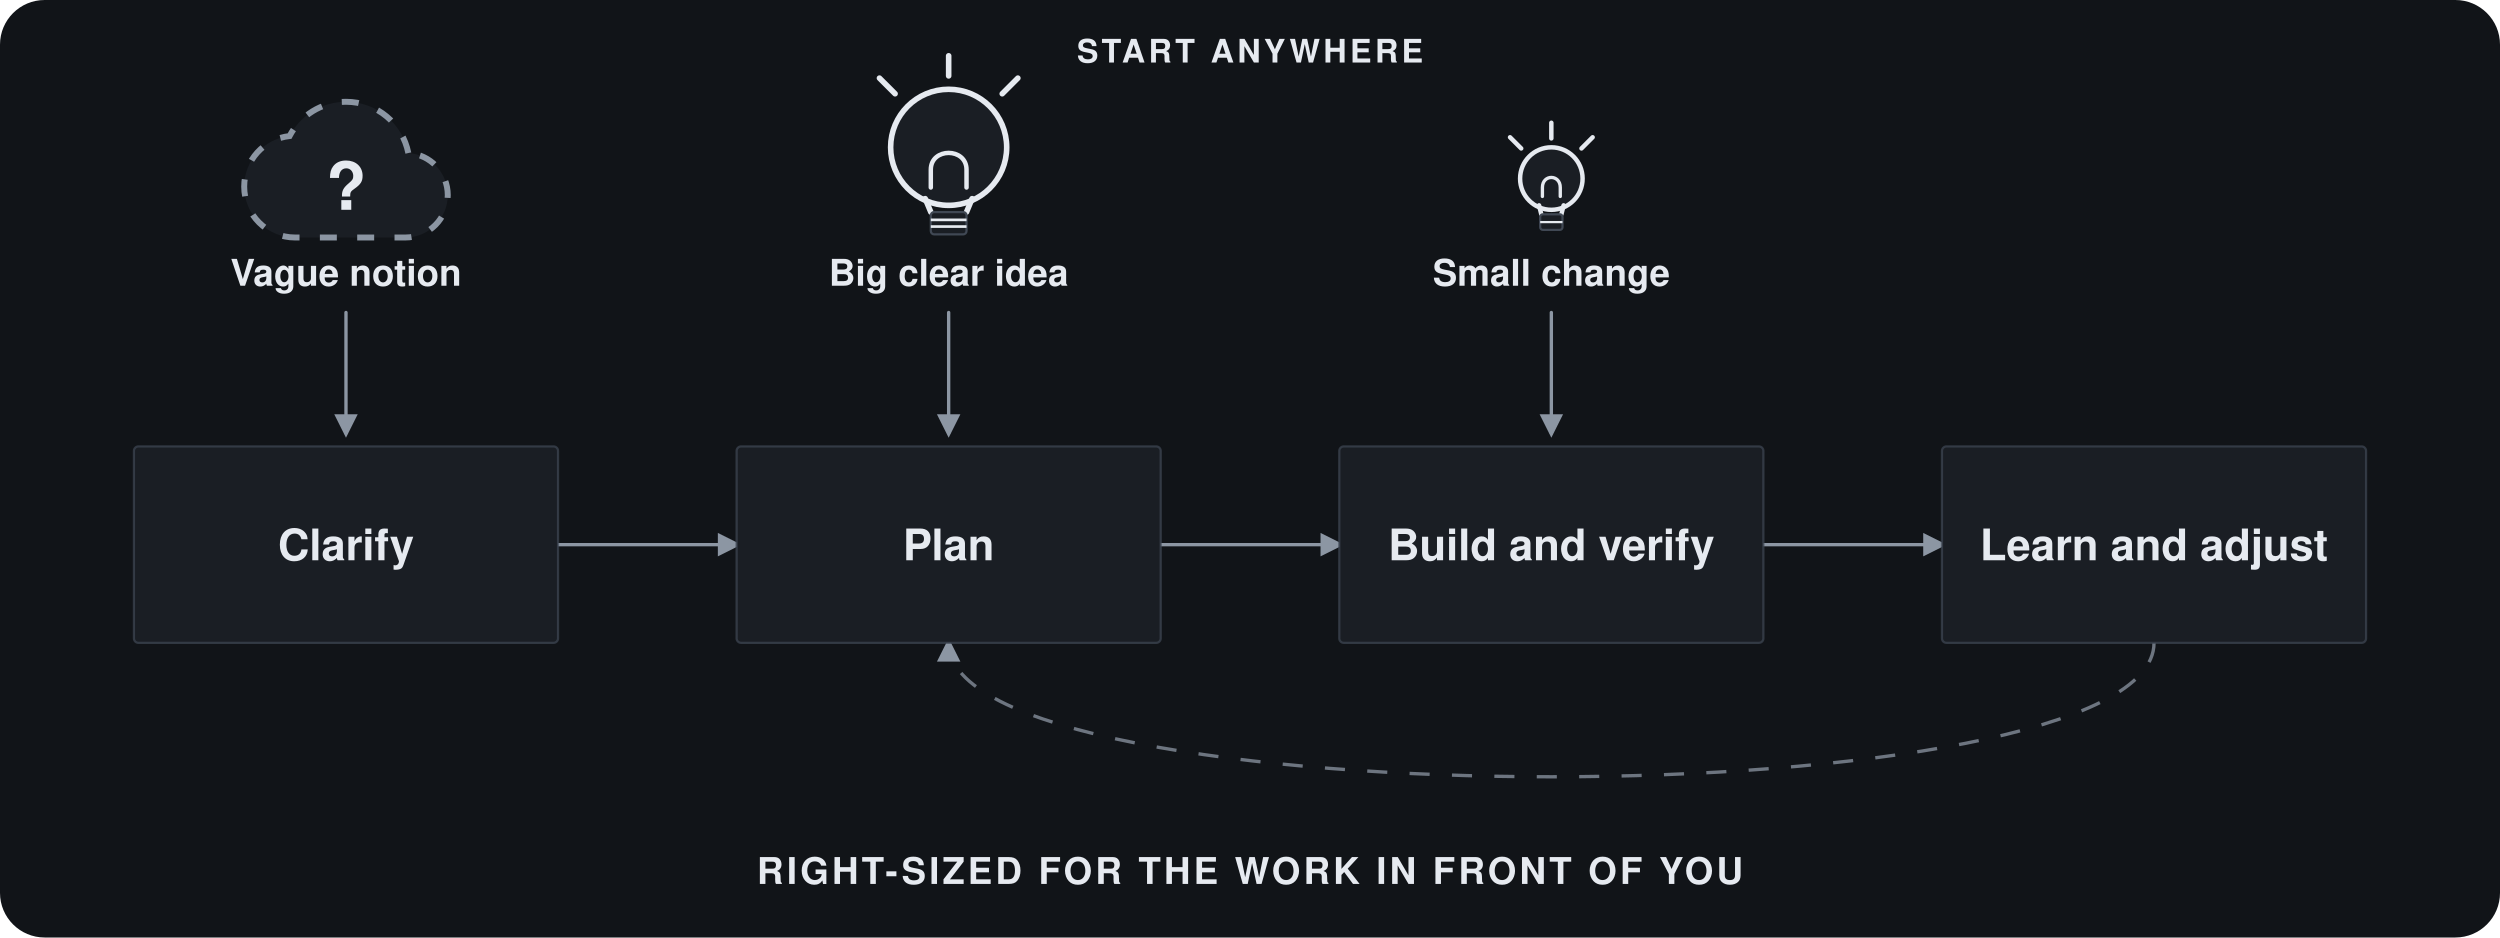
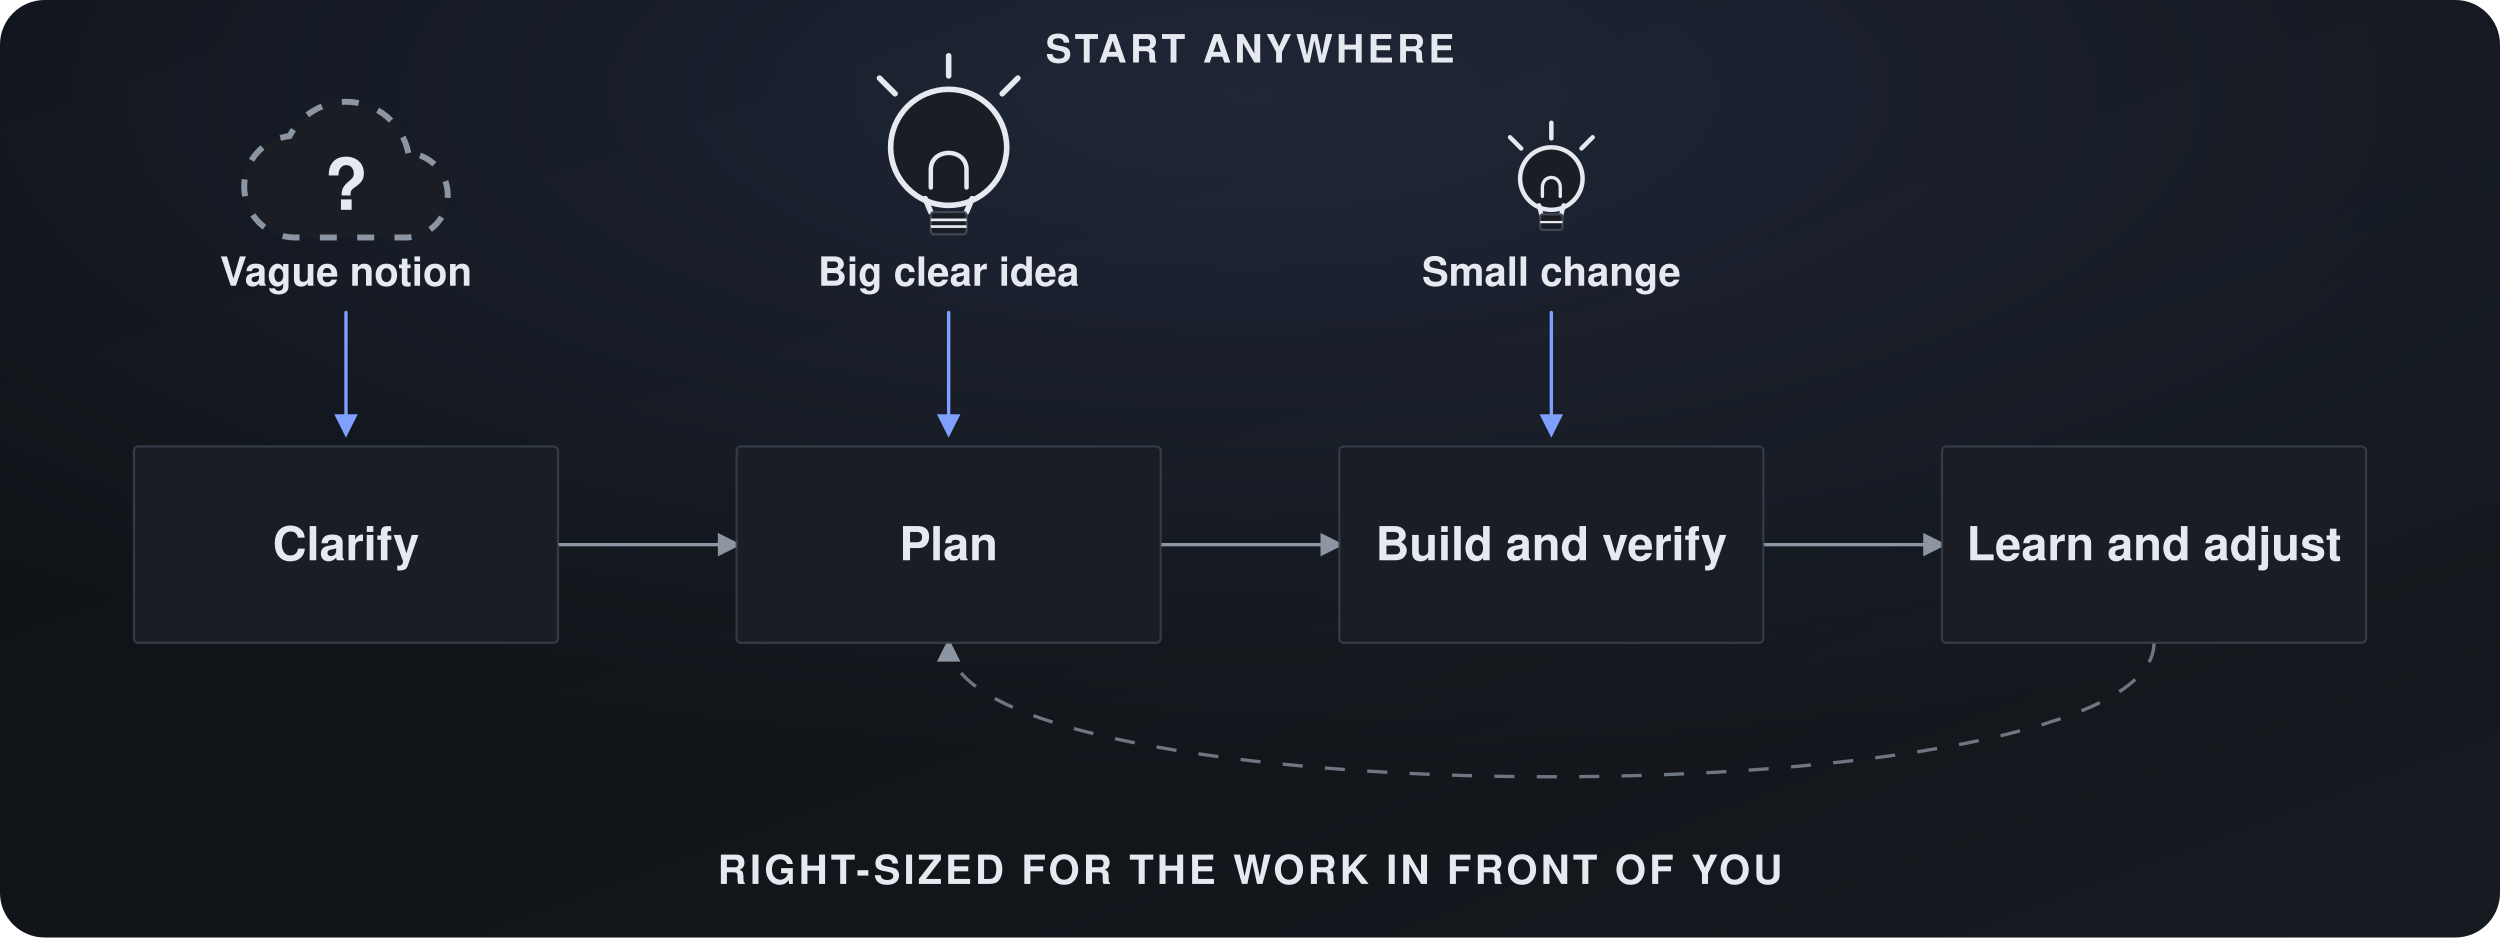
<svg xmlns="http://www.w3.org/2000/svg" class="bmad-diagram" width="1120" height="420" viewBox="0 0 1120 420" role="img" aria-labelledby="title description">
  <style>
  .bmad-diagram { font-family: -apple-system, 'Segoe UI', Helvetica, Arial, sans-serif; }
  .bmad-diagram text { fill: #e6eaf0; }
  .bmad-diagram .node { fill: #1a1e24; stroke: #404854; stroke-width: 1; }
  .bmad-diagram .node.hot { stroke: #7fa0ff; }
  .bmad-diagram .gate { fill: #111418; stroke: #7fa0ff; stroke-width: 1.5; }
  .bmad-diagram .chip { fill: #1a1e24; stroke: #404854; stroke-width: 1; }
  .bmad-diagram .chip.ok { fill: rgba(111, 207, 151, 0.1); stroke: #6fcf97; }
  .bmad-diagram .chip.warn { fill: rgba(224, 178, 95, 0.1); stroke: #e0b25f; }
  .bmad-diagram .band { fill: #1a1e24; stroke: #404854; stroke-opacity: 0.28; stroke-width: 1; }
  .bmad-diagram .panel { fill: none; stroke: #404854; stroke-width: 1; stroke-dasharray: 4 4; }
  .bmad-diagram .panel-title { fill: #7fa0ff; }
  .bmad-diagram .edge { fill: none; stroke: #8c96a3; stroke-width: 1.5; }
  .bmad-diagram .edge.soft { stroke-width: 1.25; stroke-dasharray: 4 4; opacity: 0.85; }
  .bmad-diagram .edge.lens { opacity: 0.5; }
+   .bmad-diagram .edge.entry { stroke: #7fa0ff; }
  .bmad-diagram .head { fill: #8c96a3; }
+   .bmad-diagram .head.accent { fill: #7fa0ff; }
  .bmad-diagram .glyph { fill: #8c96a3; }
  .bmad-diagram .glyph .fold { fill: #111418; opacity: 0.5; }
  .bmad-diagram .n { font-size: 14px; font-weight: 500; letter-spacing: -0.012em; text-anchor: middle; }
  .bmad-diagram .n.small { font-size: 12.5px; font-weight: 600; text-anchor: start; }
  .bmad-diagram .sub { font-size: 11.5px; fill: #8c96a3; }
  .bmad-diagram .sub.mid { text-anchor: middle; }
  .bmad-diagram .mono { font-family: ui-monospace, SFMono-Regular, Menlo, monospace; }
  .bmad-diagram .k {
    font-family: ui-monospace, SFMono-Regular, Menlo, monospace;
    font-size: 10px;
    letter-spacing: 0.09em;
    text-transform: uppercase;
    fill: #8c96a3;
  }
  </style>
-   <rect width="1120" height="420" rx="20" fill="#111418" />
+   <defs>
+     <linearGradient id="ground" x1="0" y1="0" x2="1" y2="1">
+       <stop offset="0" stop-color="#0d1014" />
+       <stop offset="0.55" stop-color="#111418" />
+       <stop offset="1" stop-color="#161b22" />
+     </linearGradient>
+     <radialGradient id="wash" cx="0.5" cy="0.1" r="0.72">
+       <stop offset="0" stop-color="#7fa0ff" stop-opacity="0.14" />
+       <stop offset="1" stop-color="#7fa0ff" stop-opacity="0" />
+     </radialGradient>
+   </defs>
+   <rect width="1120" height="420" rx="20" fill="url(#ground)" />
+   <rect width="1120" height="420" rx="20" fill="url(#wash)" />
  <defs>
    <marker id="arrow" viewBox="0 0 10 10" refX="8" refY="5" markerWidth="7" markerHeight="7" orient="auto-start-reverse">
      <path class="head" d="M 0 0 L 10 5 L 0 10 z" />
    </marker>
-     <marker id="arrow-gold" viewBox="0 0 10 10" refX="8" refY="5" markerWidth="7" markerHeight="7" orient="auto-start-reverse">
-       <path class="head" d="M 0 0 L 10 5 L 0 10 z" />
+     <marker id="arrow-entry" viewBox="0 0 10 10" refX="8" refY="5" markerWidth="7" markerHeight="7" orient="auto-start-reverse">
+       <path class="head accent" d="M 0 0 L 10 5 L 0 10 z" />
    </marker>
  </defs>
-   <path class="edge" d="M155 140V194" stroke-linecap="round" marker-end="url(#arrow-gold)" />
-   <path class="edge" d="M425 140V194" stroke-linecap="round" marker-end="url(#arrow-gold)" />
-   <path class="edge" d="M695 140V194" stroke-linecap="round" marker-end="url(#arrow-gold)" />
+   <path class="edge entry" d="M155 140V194" stroke-linecap="round" marker-end="url(#arrow-entry)" />
+   <path class="edge entry" d="M425 140V194" stroke-linecap="round" marker-end="url(#arrow-entry)" />
+   <path class="edge entry" d="M695 140V194" stroke-linecap="round" marker-end="url(#arrow-entry)" />
  <path class="edge" d="M250 244H330" stroke-linecap="round" marker-end="url(#arrow)" />
  <path class="edge" d="M520 244H600" stroke-linecap="round" marker-end="url(#arrow)" />
  <path class="edge" d="M790 244H870" stroke-linecap="round" marker-end="url(#arrow)" />
  <path class="edge" d="M965 288C965 368 425 368 425 288" fill="none" stroke-opacity=".75" stroke-dasharray="9 10" marker-end="url(#arrow)" />
  <g transform="translate(155 76) scale(3.8) translate(-12 -12)">
    <path d="M19.35 10.04C18.67 6.59 15.64 4 12 4 9.11 4 6.6 5.64 5.35 8.04 2.34 8.36 0 10.91 0 14c0 3.31 2.69 6 6 6h13c2.76 0 5-2.24 5-5 0-2.64-2.05-4.78-4.65-4.96z" fill="#1a1e24" stroke="#8c96a3" stroke-width=".7" stroke-dasharray="2 2.4" />
  </g>
  <circle cx="425" cy="66" r="26" fill="#1a1e24" stroke="#e6eaf0" stroke-width="2.5" />
  <path d="M417 84V76C417 66 433 66 433 76V84" fill="none" stroke="#e6eaf0" stroke-width="2" stroke-linecap="round" />
  <path d="M414.5 89L417 95M435.5 89L433 95" stroke="#e6eaf0" stroke-width="2.5" stroke-linecap="round" />
  <rect class="node" x="417" y="95" width="16" height="10" rx="1.5" stroke="#e6eaf0" stroke-width="2.5" />
  <path d="M417 98.5H433M417 101.5H433" stroke="#e6eaf0" stroke-width="1.2" />
  <path d="M401 42L394 35M449 42L456 35M425 34V25" stroke="#e6eaf0" stroke-width="2.5" stroke-linecap="round" />
  <circle cx="695" cy="80" r="14" fill="#1a1e24" stroke="#e6eaf0" stroke-width="2" />
  <path d="M691 88V84C691 78 699 78 699 84V88" fill="none" stroke="#e6eaf0" stroke-width="1.5" stroke-linecap="round" />
  <path d="M689.5 92L690.5 96M700.5 92L699.5 96" stroke="#e6eaf0" stroke-width="2" stroke-linecap="round" />
  <rect class="node" x="690" y="96" width="10" height="7" rx="1.2" stroke="#e6eaf0" stroke-width="2" />
  <path d="M690 99.5H700" stroke="#e6eaf0" stroke-width="1" />
  <path d="M681.5 66.5L676.5 61.5M708.5 66.5L713.5 61.5M695 62V55" stroke="#e6eaf0" stroke-width="2" stroke-linecap="round" />
  <g text-anchor="middle">
-     <text x="560" y="28" fill="#e6eaf0" font-size="14.5" font-weight="700" letter-spacing="1.5" data-i18n="start-anywhere">START ANYWHERE</text>
-     <text x="155" y="94" fill="#8c96a3" font-size="29.7" font-weight="700" data-i18n="label">?</text>
-     <text x="155" y="128" fill="#e6eaf0" font-size="16.5" font-weight="600" data-i18n="vague-notion">Vague notion</text>
-     <text x="425" y="128" fill="#e6eaf0" font-size="16.5" font-weight="600" data-i18n="big-clear-idea">Big clear idea</text>
-     <text x="695" y="128" fill="#e6eaf0" font-size="16.5" font-weight="600" data-i18n="small-change">Small change</text>
+     <text x="560" y="28" fill="#e6eaf0" font-size="17.5" font-weight="700" letter-spacing="1.5" data-i18n="start-anywhere">START ANYWHERE</text>
+     <text x="155" y="94" fill="#8c96a3" font-size="32" font-weight="700" data-i18n="label">?</text>
+     <text x="155" y="128" fill="#e6eaf0" font-size="18" font-weight="600" data-i18n="vague-notion">Vague notion</text>
+     <text x="425" y="128" fill="#e6eaf0" font-size="18" font-weight="600" data-i18n="big-clear-idea">Big clear idea</text>
+     <text x="695" y="128" fill="#e6eaf0" font-size="18" font-weight="600" data-i18n="small-change">Small change</text>
    <g transform="translate(60 200)">
      <rect class="node" width="190" height="88" rx="2" stroke-opacity=".7" />
-       <text x="95" y="51" fill="#e6eaf0" font-size="19.5" font-weight="600" data-i18n="clarify">Clarify</text>
+       <text x="95" y="51" fill="#e6eaf0" font-size="21" font-weight="600" data-i18n="clarify">Clarify</text>
    </g>
    <g transform="translate(330 200)">
      <rect class="node" width="190" height="88" rx="2" stroke-opacity=".7" />
-       <text x="95" y="51" fill="#e6eaf0" font-size="19.5" font-weight="600" data-i18n="plan">Plan</text>
+       <text x="95" y="51" fill="#e6eaf0" font-size="21" font-weight="600" data-i18n="plan">Plan</text>
    </g>
    <g transform="translate(600 200)">
      <rect class="node" width="190" height="88" rx="2" stroke-opacity=".7" />
-       <text x="95" y="51" fill="#e6eaf0" font-size="19.5" font-weight="600" data-i18n="build-and-verify">Build and verify</text>
+       <text x="95" y="51" fill="#e6eaf0" font-size="21" font-weight="600" data-i18n="build-and-verify">Build and verify</text>
    </g>
    <g transform="translate(870 200)">
      <rect class="node" width="190" height="88" rx="2" stroke-opacity=".7" />
-       <text x="95" y="51" fill="#e6eaf0" font-size="19.5" font-weight="600" data-i18n="learn-and-adjust">Learn and adjust</text>
+       <text x="95" y="51" fill="#e6eaf0" font-size="21" font-weight="600" data-i18n="learn-and-adjust">Learn and adjust</text>
    </g>
-     <text x="560" y="396" fill="#8c96a3" font-size="16.5" font-weight="600" letter-spacing="1.4" data-i18n="right-sized-for-the-work-in-front-">RIGHT-SIZED FOR THE WORK IN FRONT OF YOU</text>
+     <text x="560" y="396" fill="#8c96a3" font-size="18" font-weight="600" letter-spacing="1.4" data-i18n="right-sized-for-the-work-in-front-">RIGHT-SIZED FOR THE WORK IN FRONT OF YOU</text>
  </g>
</svg>
